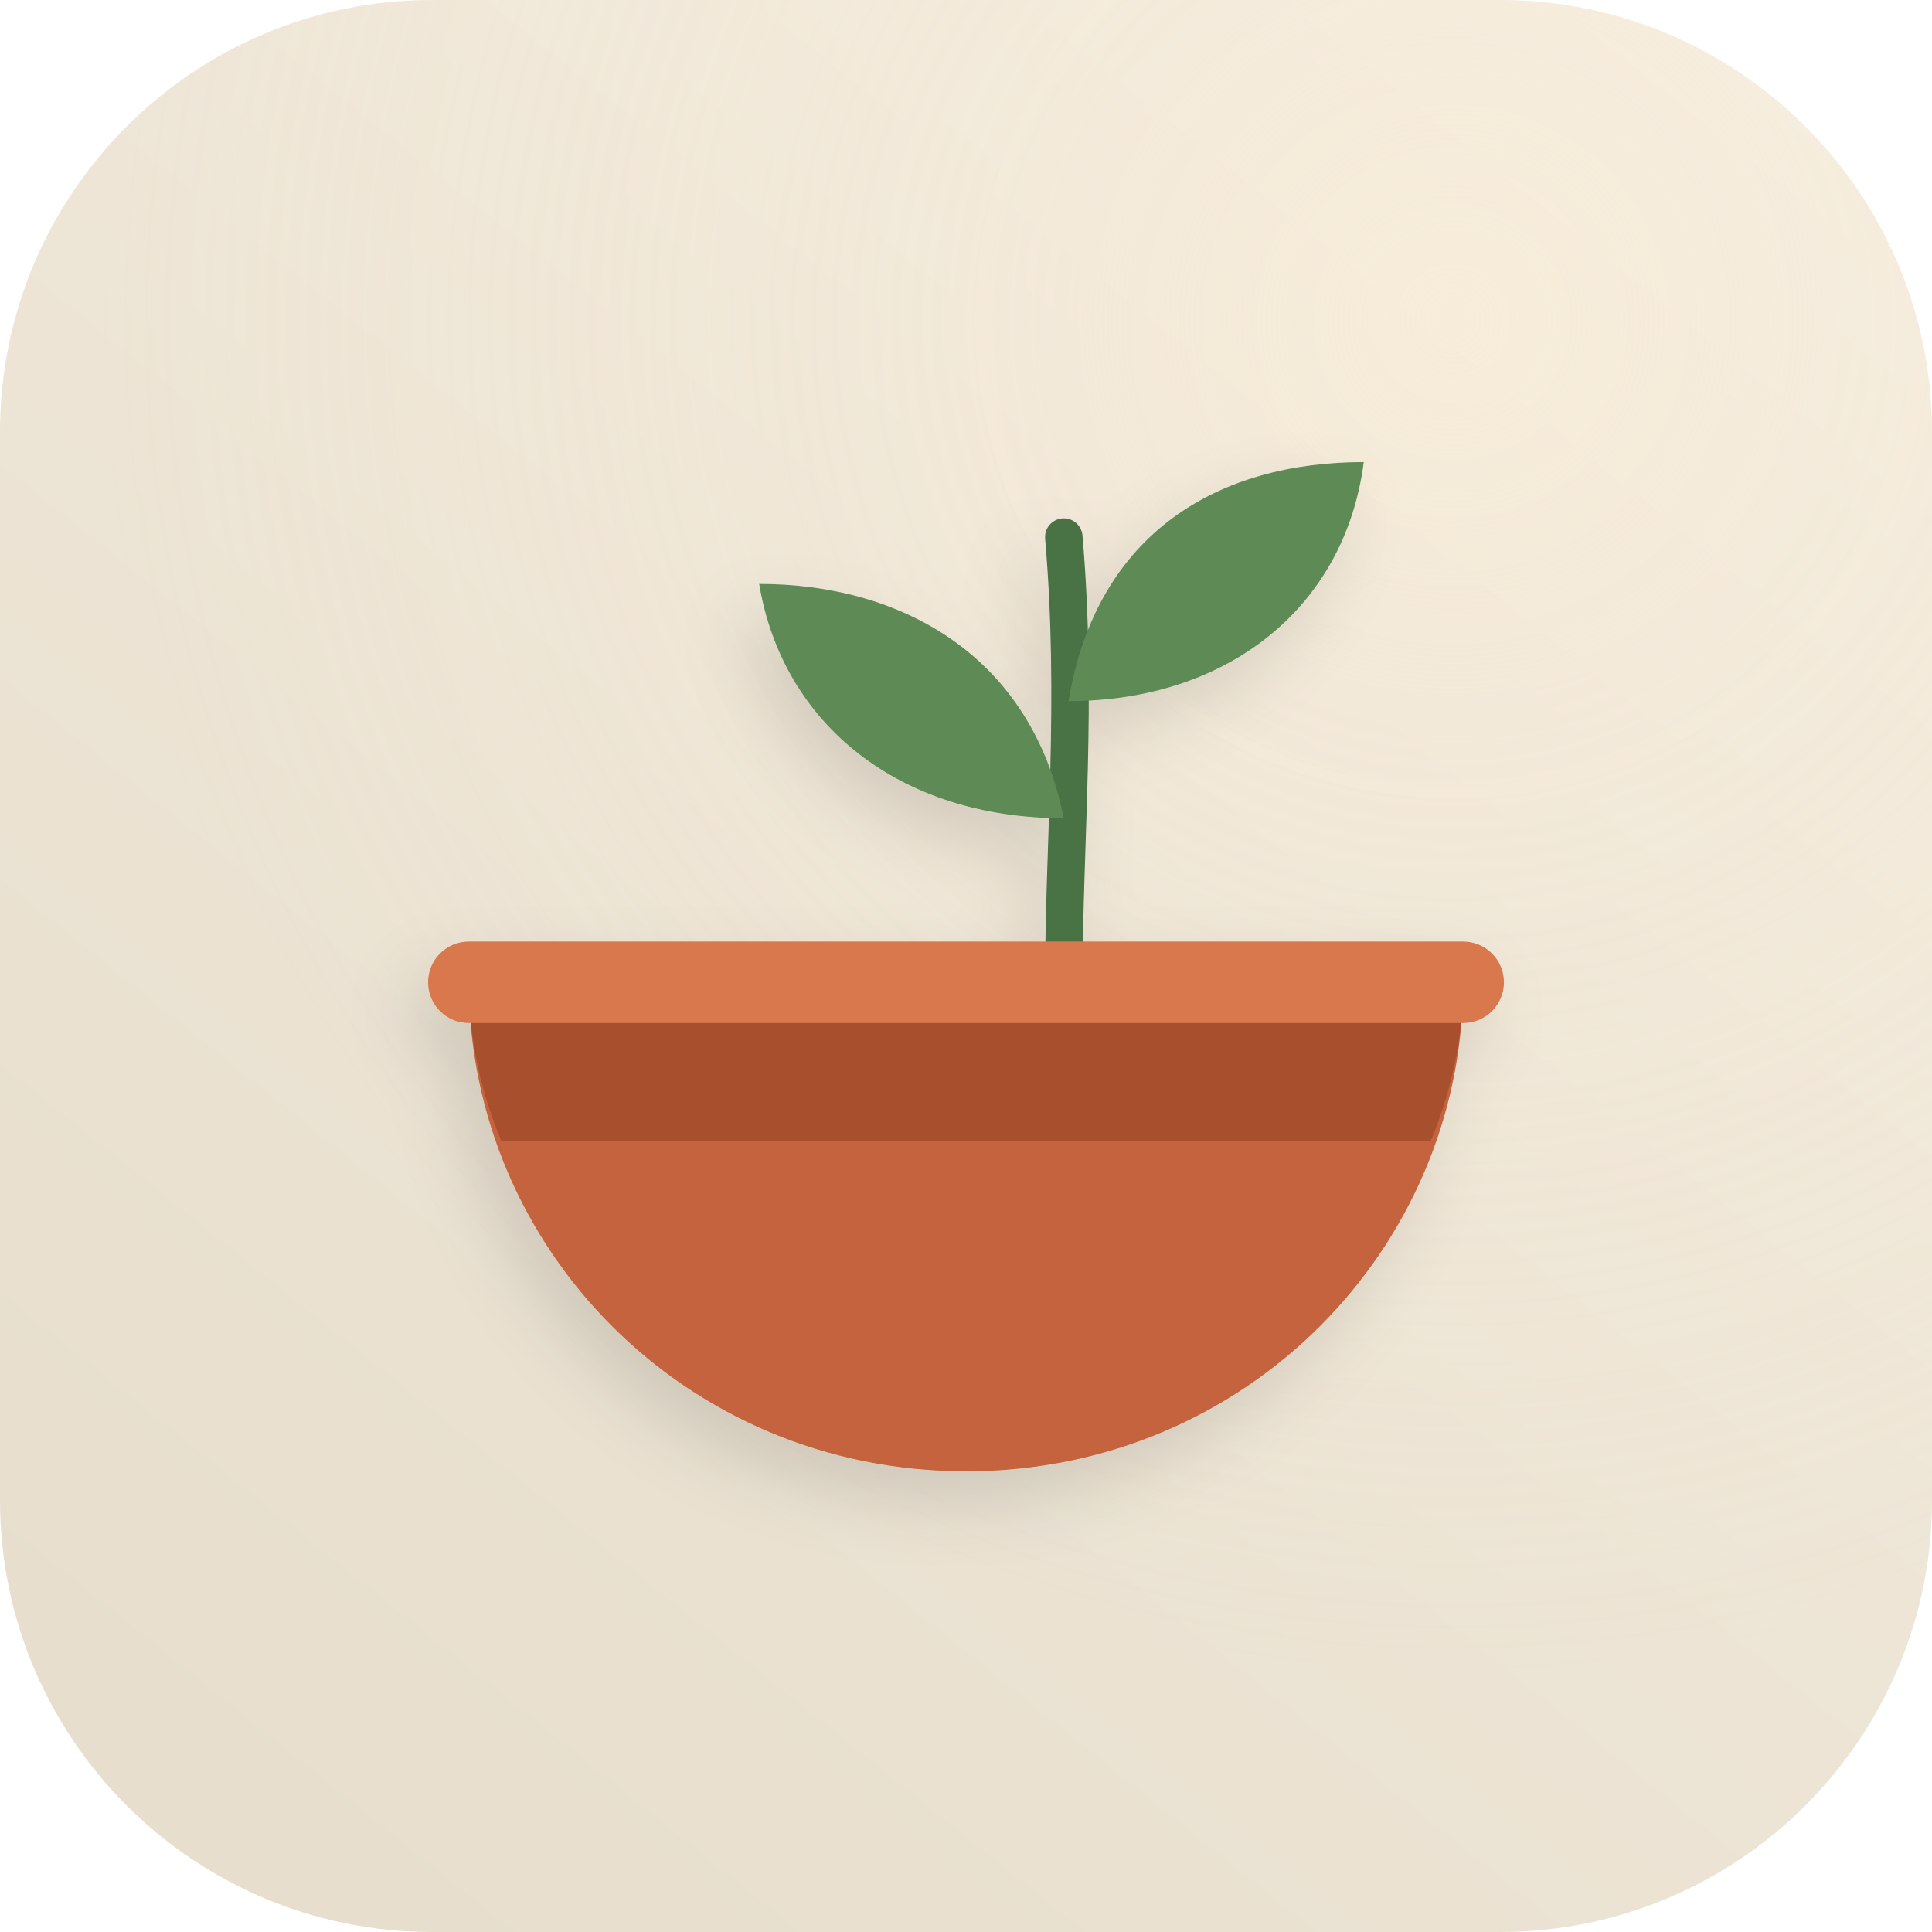
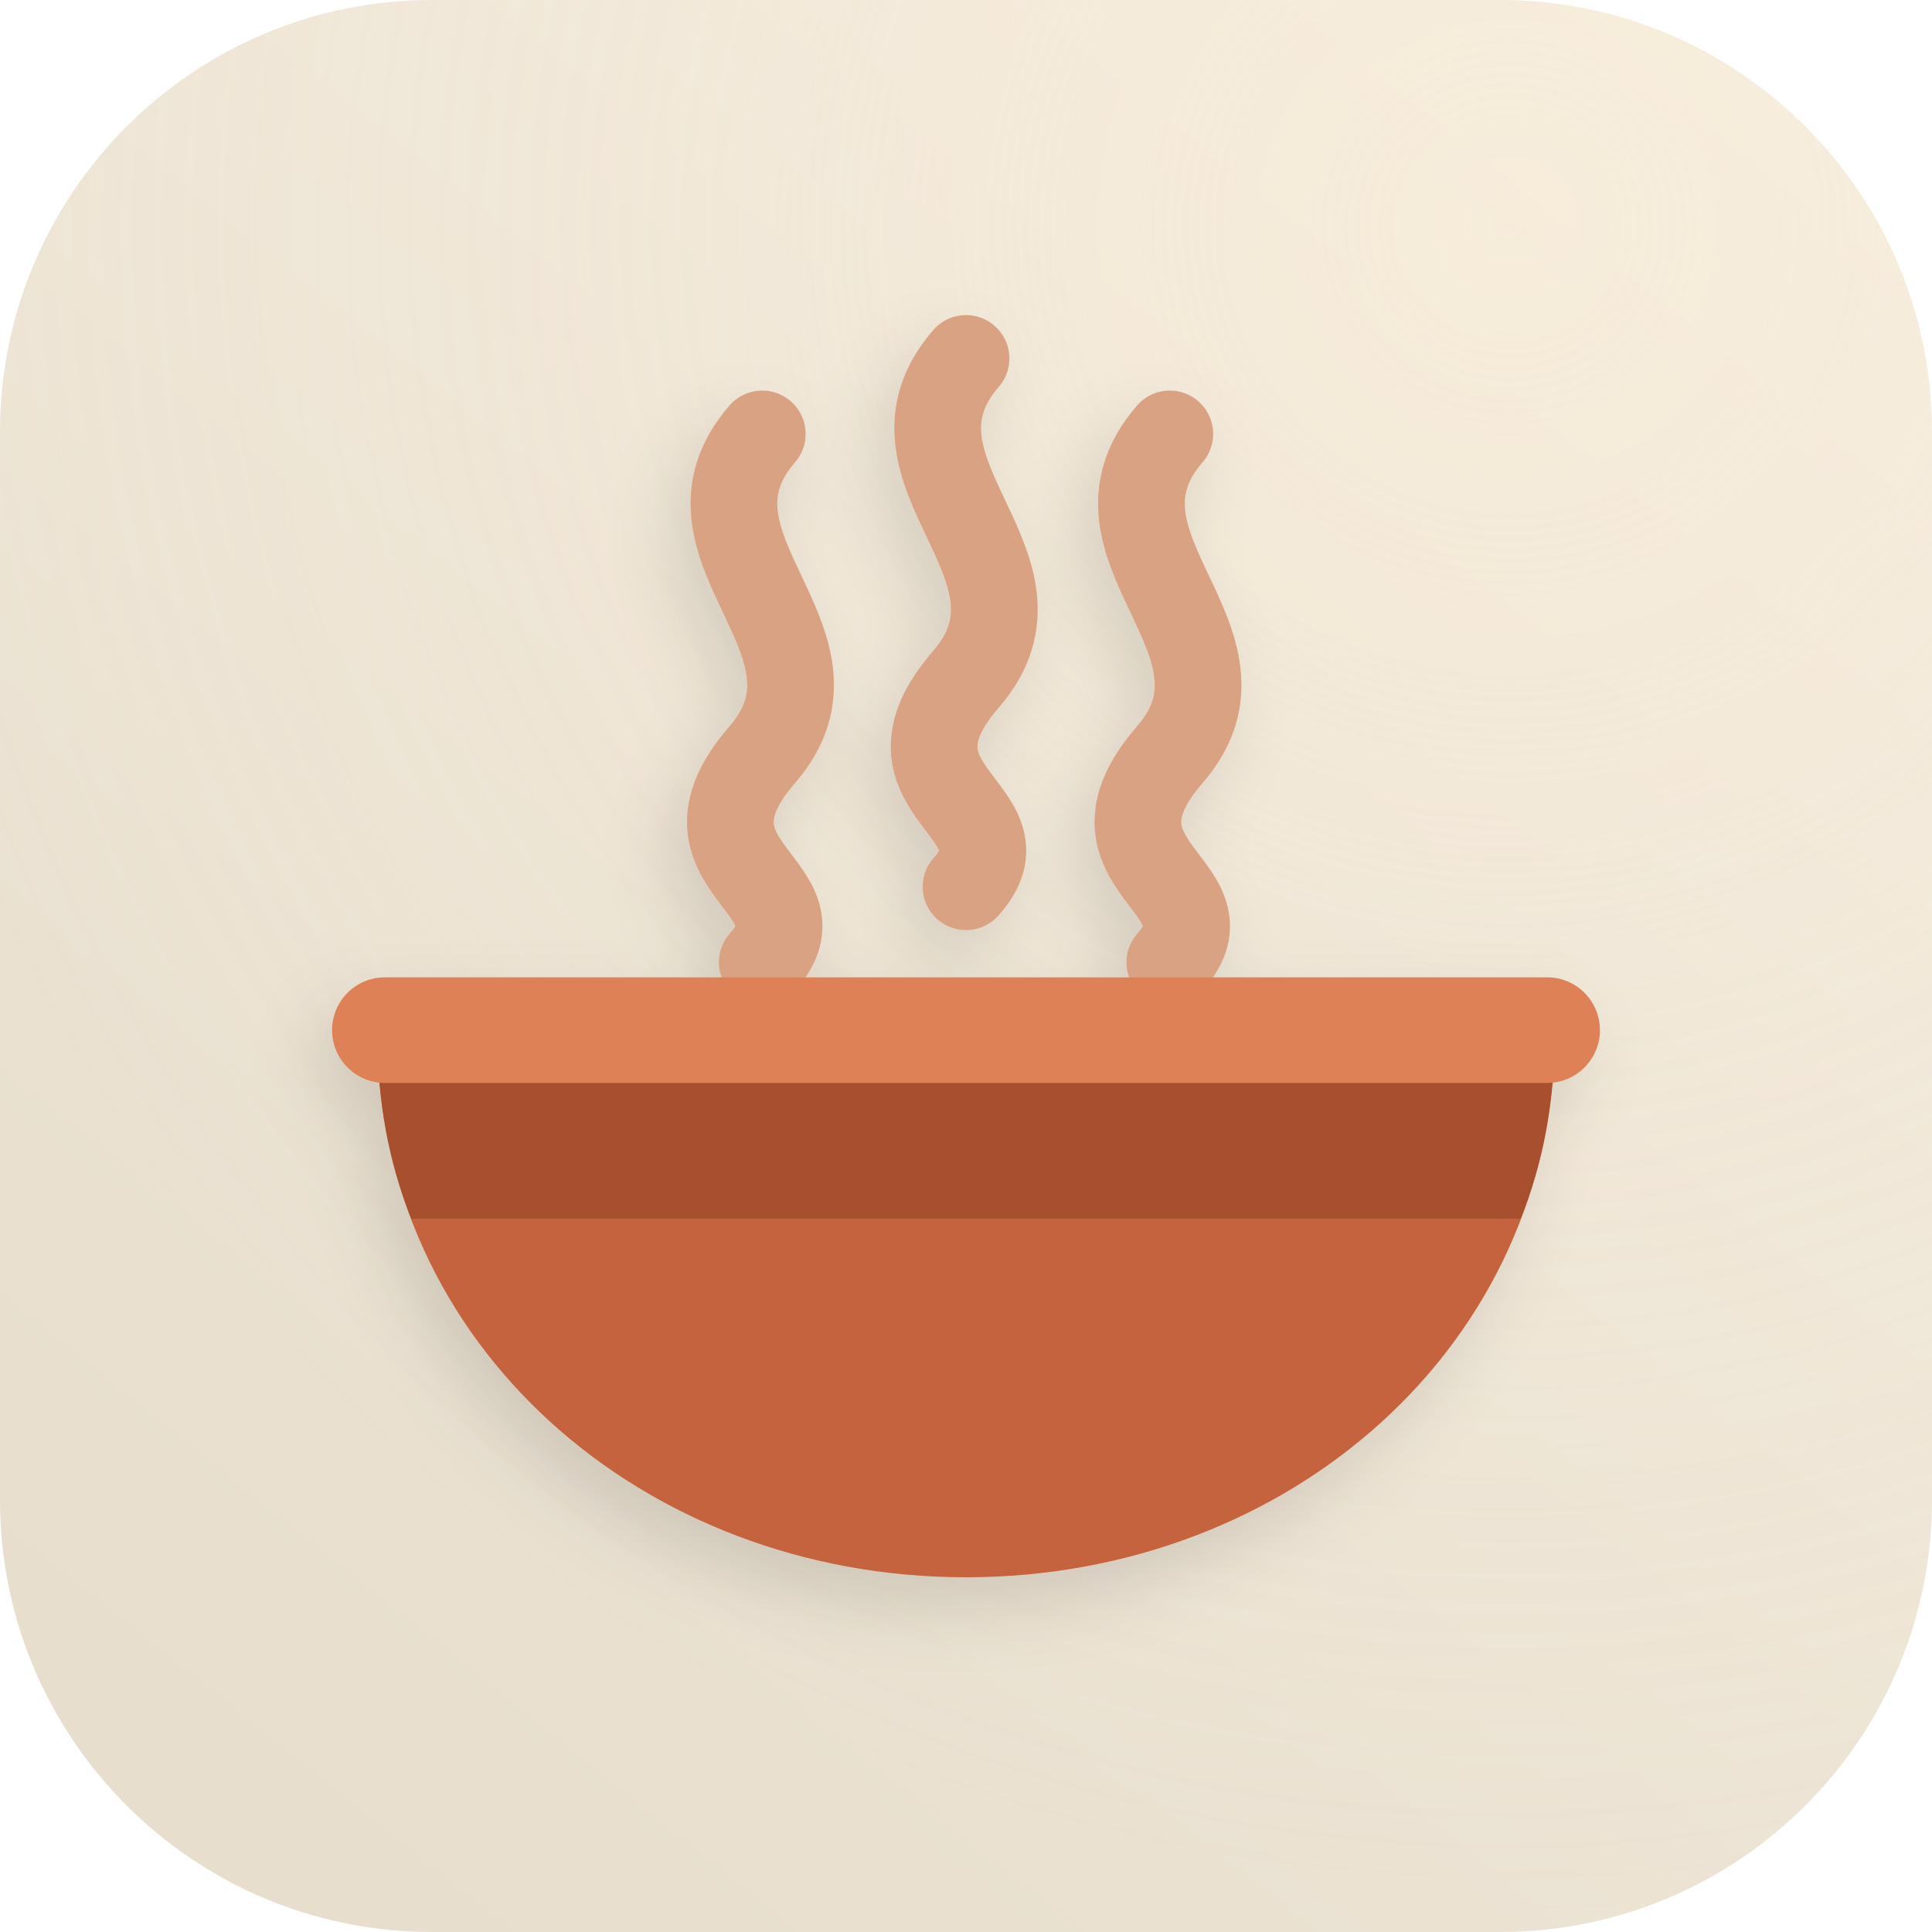
<svg xmlns="http://www.w3.org/2000/svg" viewBox="0 0 1024 1024">
  <defs>
    <linearGradient id="soma-tile" x1="1" y1="0" x2="0.2" y2="1">
      <stop offset="0" stop-color="#f5ede0" />
      <stop offset="1" stop-color="#e7decd" />
    </linearGradient>
-     <radialGradient id="soma-light" cx="770" cy="170" r="720" gradientUnits="userSpaceOnUse">
-       <stop offset="0" stop-color="#fcefd6" stop-opacity="0.5" />
-       <stop offset=".28" stop-color="#fcefd6" stop-opacity="0.19" />
+     <radialGradient id="soma-light" cx="800" cy="120" r="900" gradientUnits="userSpaceOnUse">
+       <stop offset="0" stop-color="#fcefd6" stop-opacity="0.4" />
+       <stop offset=".45" stop-color="#fcefd6" stop-opacity="0.12" />
      <stop offset="1" stop-color="#fcefd6" stop-opacity="0" />
    </radialGradient>
    <filter id="soma-lift" x="-20%" y="-20%" width="140%" height="150%">
      <feDropShadow dx="-10" dy="16" stdDeviation="18" flood-color="#000000" flood-opacity="0.12" />
    </filter>
    <clipPath id="soma-clip">
      <rect width="1024" height="1024" rx="229" />
    </clipPath>
  </defs>
  <rect width="1024" height="1024" rx="229" fill="url(#soma-tile)" />
  <g clip-path="url(#soma-clip)">
    <rect width="1024" height="1024" fill="url(#soma-light)" />
-     <circle cx="770" cy="170" r="250" fill="none" stroke="#fcefd6" stroke-opacity="0.16" stroke-width="6" />
  </g>
  <g filter="url(#soma-lift)">
-     <g transform="translate(512 512) scale(1.08) translate(-512 -512)">
-       <g transform="translate(560 520) scale(1.15)">
-         <path d="M0 0 C0 -60 6 -120 0 -190" stroke="#4a7244" stroke-width="16" stroke-linecap="round" fill="none" />
-         <path d="M0 -70 C-70 -70 -120 -110 -130 -170 C-70 -170 -14 -140 0 -70Z" fill="#5d8a55" />
-         <path d="M2 -120 C70 -120 120 -160 128 -222 C66 -222 14 -192 2 -120Z" fill="#5d8a55" />
-       </g>
-       <path d="M268 520 H756 C756 650 650 760 512 760 C374 760 268 650 268 520Z" fill="#c4643c" />
-       <path d="M268 520 H756 C756 548 750 574 740 598 H284 C274 574 268 548 268 520Z" fill="#a8502d" />
-       <rect x="248" y="500" width="528" height="40" rx="20" fill="#d9784e" />
+     <g transform="translate(512 512) scale(1) translate(-512 -512)">
+       <path d="M404 230 c-52 60 52 110 0 170 s36 70 0 110" stroke="#d9a383" stroke-width="46" stroke-linecap="round" fill="none" />
+       <path d="M512 190 c-52 60 52 110 0 170 s36 70 0 110" stroke="#d9a383" stroke-width="46" stroke-linecap="round" fill="none" />
+       <path d="M620 230 c-52 60 52 110 0 170 s36 70 0 110" stroke="#d9a383" stroke-width="46" stroke-linecap="round" fill="none" />
+       <path d="M200 548 H824 C824 712 684 836 512 836 C340 836 200 712 200 548Z" fill="#c4643c" />
+       <path d="M200 548 H824 C824 584 818 616 806 646 H218 C206 616 200 584 200 548Z" fill="#a8502d" />
+       <rect x="176" y="518" width="672" height="56" rx="28" fill="#de8156" />
    </g>
  </g>
</svg>
